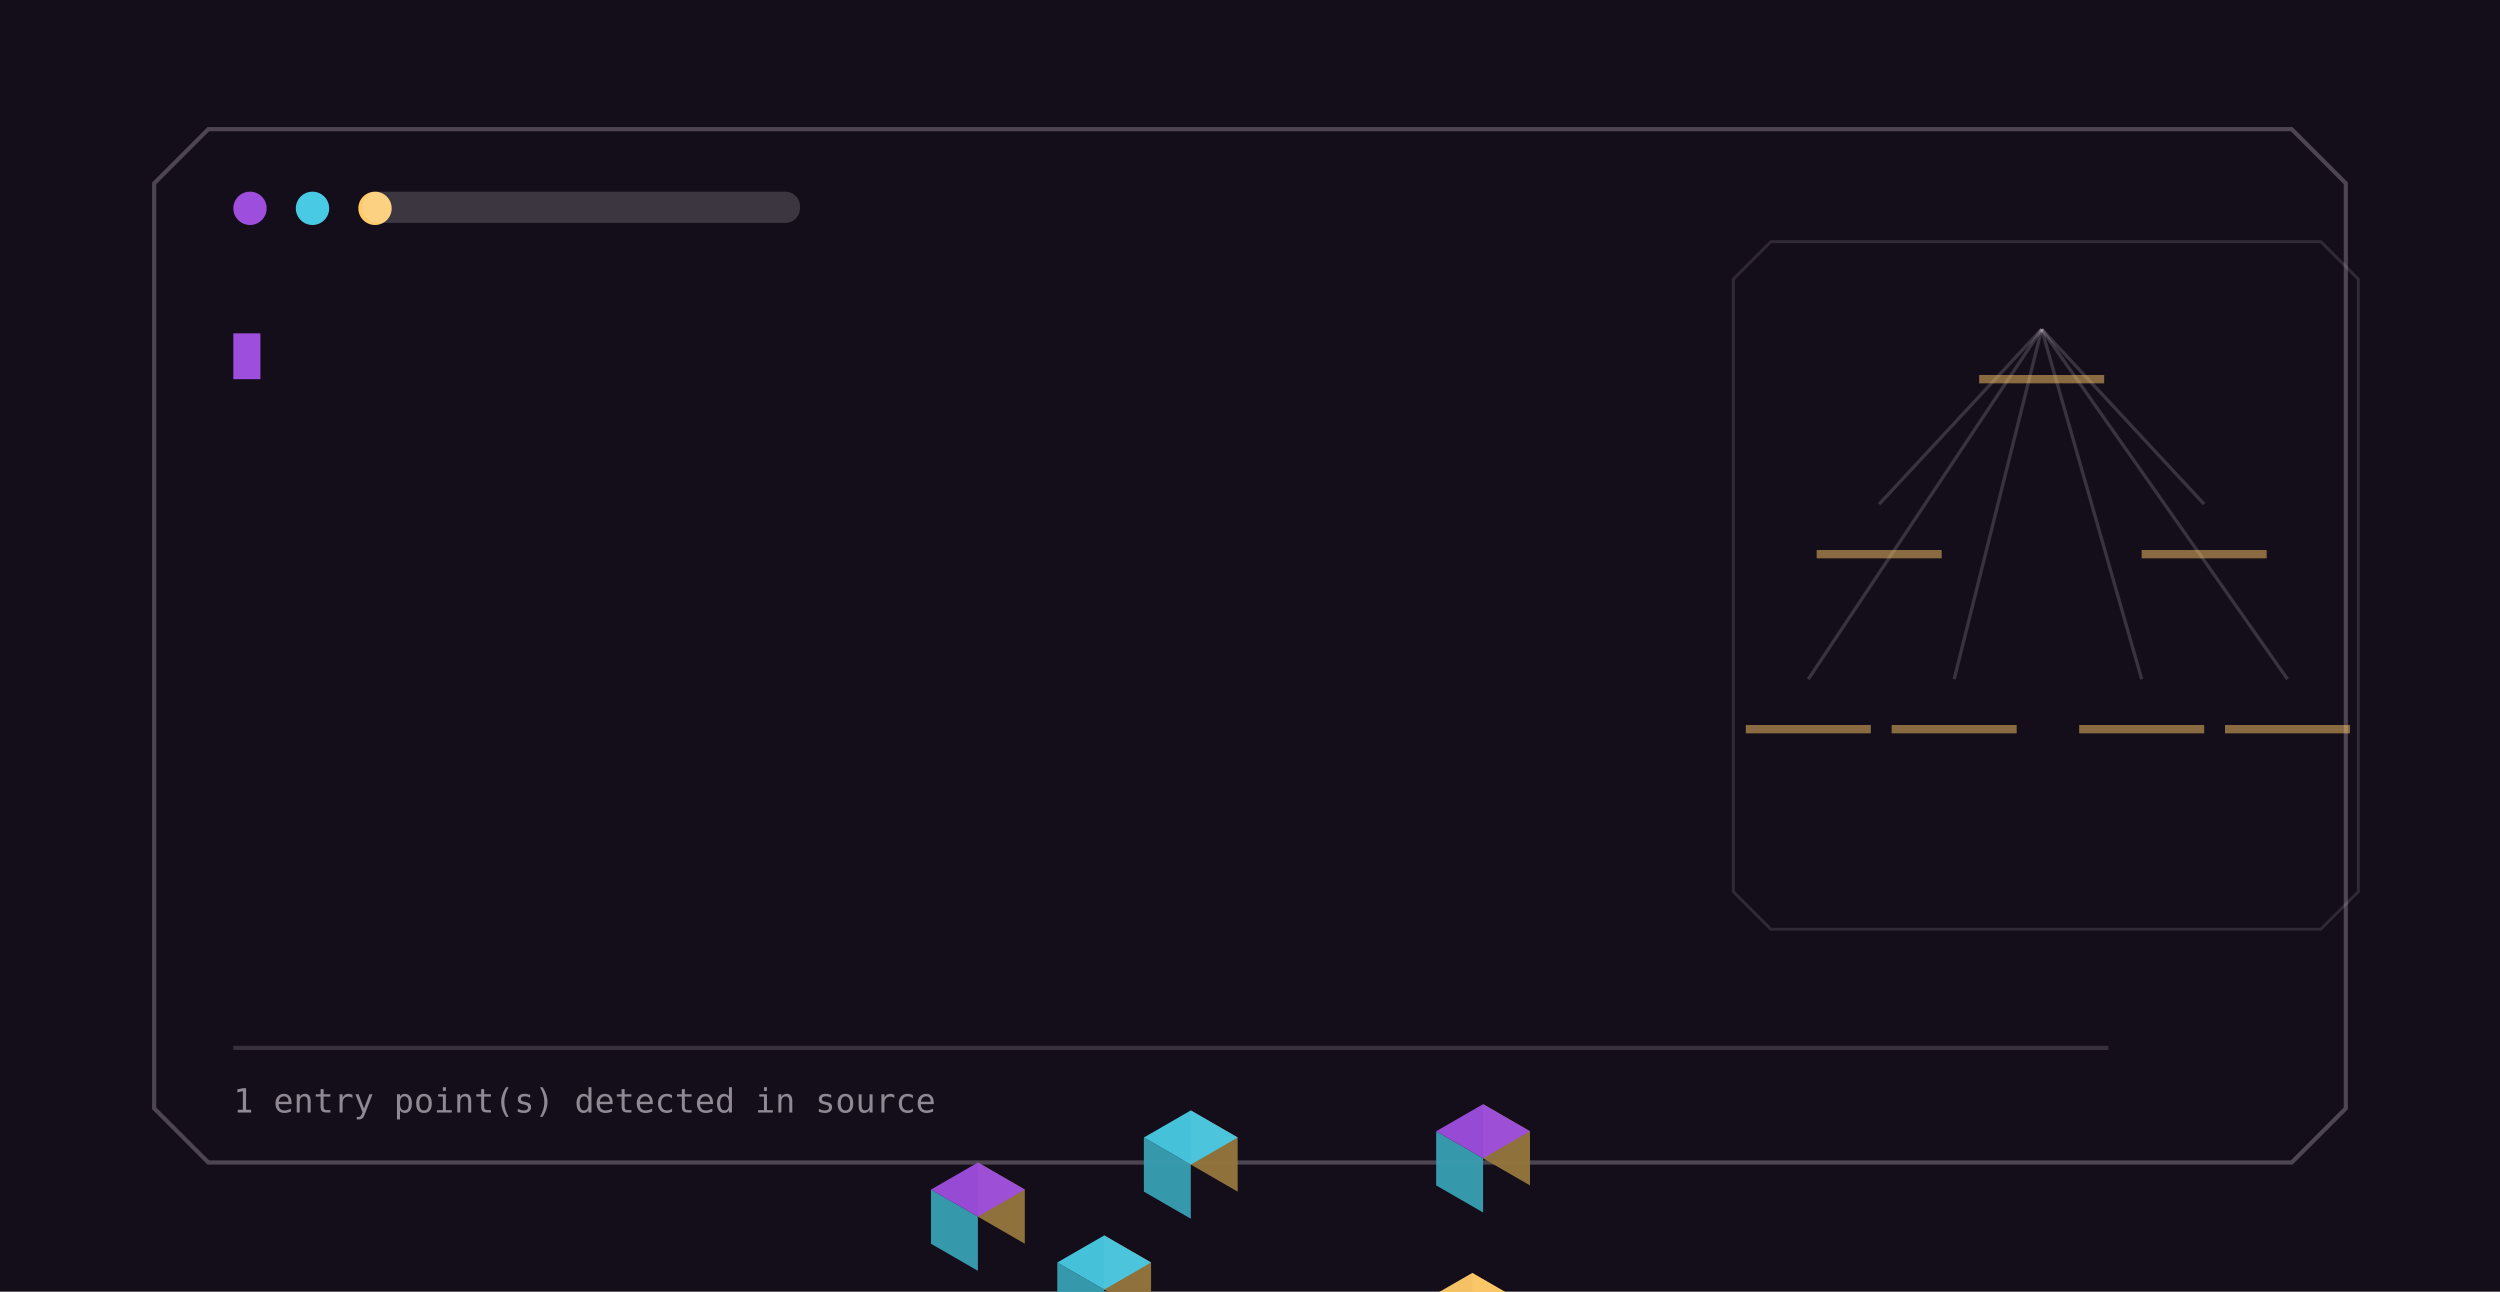
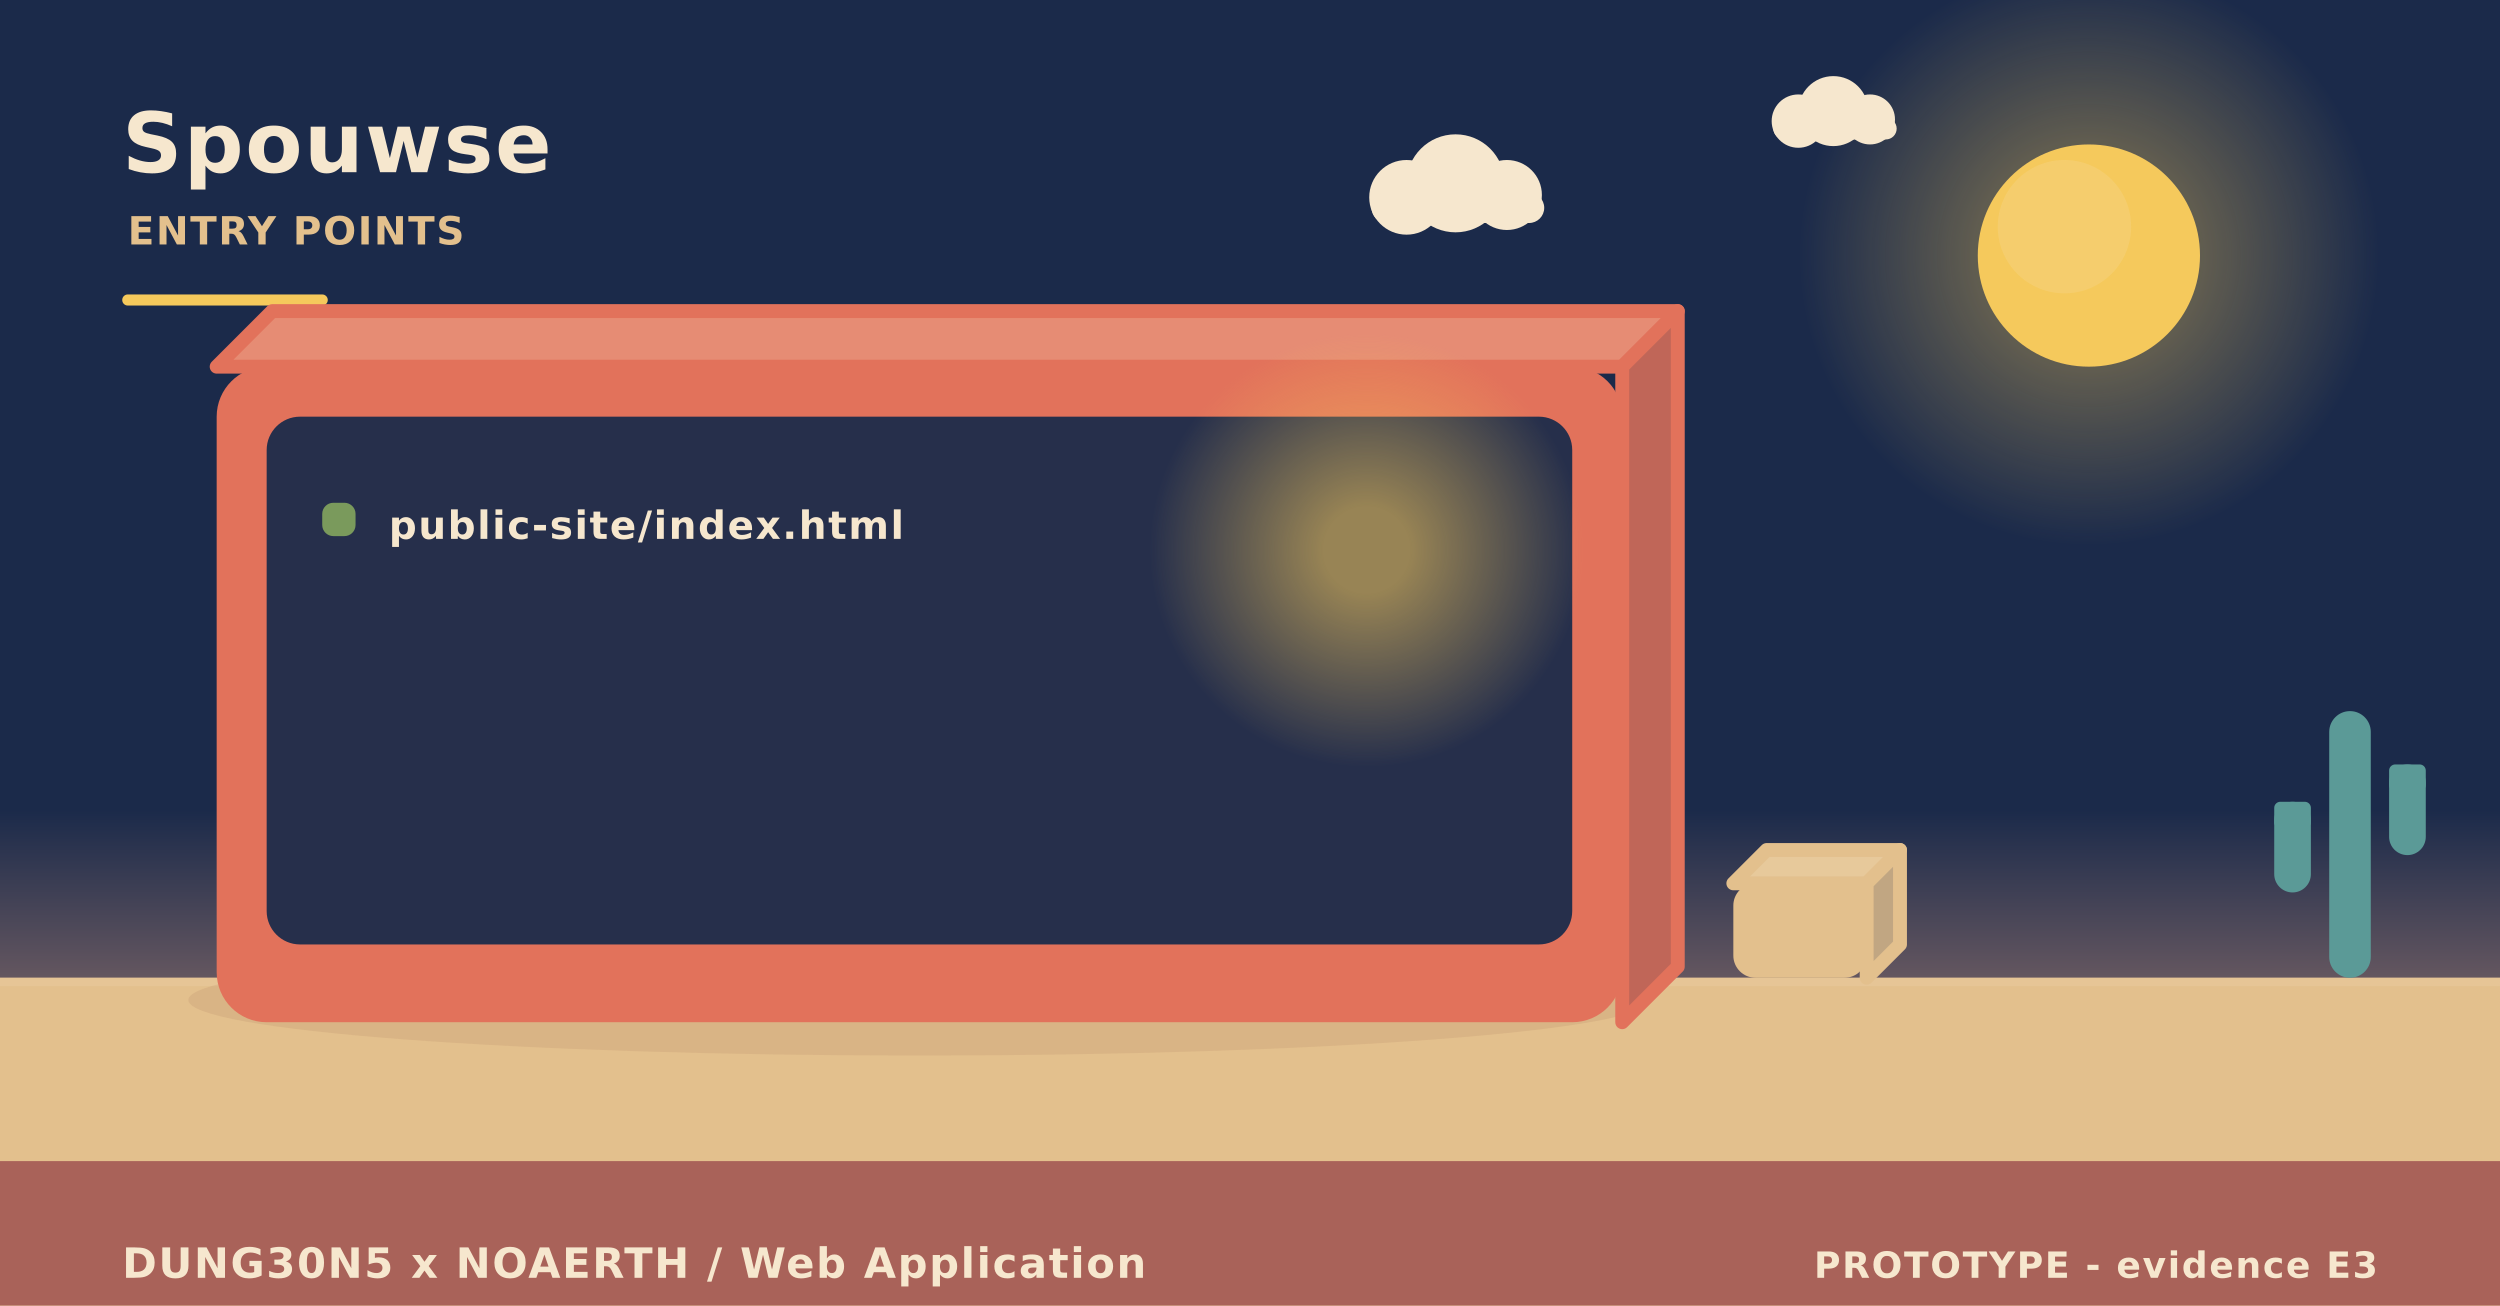
- <svg xmlns="http://www.w3.org/2000/svg" viewBox="0 0 1200 620" width="1200" height="620" role="img" aria-label="Spouwse command surface">
-   <rect width="1200" height="620" fill="#140d1a" />
-   <defs>
-     <linearGradient id="gt" x1="0" y1="0" x2="1" y2="1">
-       <stop offset="0%" stop-color="#9d4edd" />
-       <stop offset="100%" stop-color="#48cae4" />
-     </linearGradient>
-   </defs>
-   <path d="M100.00,62.00 H1100.00 L1126.00,88.00 V532.00 L1100.00,558.00 H100.00 L74.00,532.00 V88.00 Z" fill="none" stroke="rgba(244,238,248,0.300)" stroke-width="2.00" opacity="0.85" />
-   <circle cx="120.00" cy="100.00" r="8.00" fill="#9d4edd" opacity="1.00" />
-   <circle cx="150.00" cy="100.00" r="8.00" fill="#48cae4" opacity="1.00" />
-   <circle cx="180.00" cy="100.00" r="8.00" fill="#ffcb69" opacity="1.00" />
-   <rect x="174.00" y="92.00" width="210.00" height="15.00" rx="7.00" fill="rgba(244,238,248,0.180)" opacity="1.00" />
-   <text x="112" y="148" font-family="ui-monospace,SFMono-Regular,Menlo,monospace" font-size="21" fill="rgba(244,238,248,0.800)" opacity="0">public-site/index.html<animate attributeName="opacity" values="0;1;1;0" dur="1.5s" begin="0.0s" repeatCount="indefinite" />
-   </text>
-   <rect x="112" y="160" width="13" height="22" fill="#9d4edd">
-     <animate attributeName="opacity" values="1;0;1" dur="1.05s" begin="0s" repeatCount="indefinite" />
-   </rect>
-   <path d="M850.00,116.00 H1114.00 L1132.00,134.00 V428.00 L1114.00,446.00 H850.00 L832.00,428.00 V134.00 Z" fill="none" stroke="rgba(244,238,248,0.180)" stroke-width="1.40" opacity="0.70" />
-   <line x1="980.00" y1="158.00" x2="902.00" y2="242.00" stroke="rgba(244,238,248,0.300)" stroke-width="1.60" opacity="0.55" />
-   <line x1="980.00" y1="158.00" x2="1058.00" y2="242.00" stroke="rgba(244,238,248,0.300)" stroke-width="1.60" opacity="0.55" />
-   <line x1="980.00" y1="158.00" x2="868.00" y2="326.00" stroke="rgba(244,238,248,0.300)" stroke-width="1.60" opacity="0.55" />
-   <line x1="980.00" y1="158.00" x2="938.00" y2="326.00" stroke="rgba(244,238,248,0.300)" stroke-width="1.60" opacity="0.55" />
-   <line x1="980.00" y1="158.00" x2="1028.00" y2="326.00" stroke="rgba(244,238,248,0.300)" stroke-width="1.60" opacity="0.55" />
-   <line x1="980.00" y1="158.00" x2="1098.00" y2="326.00" stroke="rgba(244,238,248,0.300)" stroke-width="1.60" opacity="0.55" />
-   <polygon points="711.87,556.00 734.39,569.00 734.39,543.00 711.87,530.00" fill="#94763d" opacity="0.95" />
-   <polygon points="689.36,569.00 711.87,582.00 711.87,556.00 689.36,543.00" fill="#389eb2" opacity="0.95" />
-   <polygon points="711.87,530.00 734.39,543.00 711.87,556.00 689.36,543.00" fill="#9d4edd" opacity="0.95" />
+ <svg xmlns="http://www.w3.org/2000/svg" width="900" height="470" viewBox="0 0 900 470" role="img" aria-label="Spouwse - how it is operated">
+   <linearGradient id="skyt" x1="0" y1="0" x2="0" y2="1">
+     <stop offset="0" stop-color="#1b2a4a" />
+     <stop offset="0.62" stop-color="#1b2a4a" />
+     <stop offset="1" stop-color="#f3ad8a" />
+   </linearGradient>
+   <rect width="900" height="470" fill="url(#skyt)" />
+   <radialGradient id="sunt">
+     <stop offset="0.35" stop-color="#f5c95c" stop-opacity="0.34" />
+     <stop offset="1" stop-color="#f5c95c" stop-opacity="0" />
+   </radialGradient>
+   <circle cx="752" cy="92" r="104" fill="url(#sunt)" />
+   <circle cx="752" cy="92" r="40" fill="#f5c95c" />
+   <circle cx="743.2" cy="81.6" r="24" fill="#f5d27e" opacity="0.5" />
  <g>
-     <rect x="950.00" y="180.00" width="60.00" height="4.00" rx="0.00" fill="rgba(255,203,105,0.500)" opacity="1.00" />
-     <animate attributeName="opacity" values="0.25;1.0;0.25" dur="10.55s" begin="0.0s" repeatCount="indefinite" />
+     <circle cx="524" cy="66" r="17.64" fill="#f6e7ce" />
+     <circle cx="506.36" cy="71.04" r="13.44" fill="#f6e7ce" />
+     <circle cx="542.48" cy="70.2" r="12.6" fill="#f6e7ce" />
+     <rect x="493.76" y="69.36" width="62.16" height="10.92" rx="5.46" fill="#f6e7ce" />
+     <animateTransform attributeName="transform" type="translate" values="0 0;24 0;0 0" dur="36s" begin="0s" repeatCount="indefinite" />
  </g>
-   <polygon points="571.58,559.00 594.09,572.00 594.09,546.00 571.58,533.00" fill="#94763d" opacity="0.95" />
-   <polygon points="549.06,572.00 571.58,585.00 571.58,559.00 549.06,546.00" fill="#389eb2" opacity="0.95" />
-   <polygon points="571.58,533.00 594.09,546.00 571.58,559.00 549.06,546.00" fill="#48cae4" opacity="0.95" />
  <g>
-     <rect x="872.00" y="264.00" width="60.00" height="4.00" rx="0.00" fill="rgba(255,203,105,0.500)" opacity="1.00" />
-     <animate attributeName="opacity" values="0.25;1.0;0.25" dur="10.55s" begin="0.4s" repeatCount="indefinite" />
+     <circle cx="660" cy="40" r="12.6" fill="#f6e7ce" />
+     <circle cx="647.4" cy="43.6" r="9.6" fill="#f6e7ce" />
+     <circle cx="673.2" cy="43" r="9" fill="#f6e7ce" />
+     <rect x="638.4" y="42.4" width="44.4" height="7.8" rx="3.9" fill="#f6e7ce" />
+     <animateTransform attributeName="transform" type="translate" values="0 0;-18 0;0 0" dur="46s" begin="3s" repeatCount="indefinite" />
  </g>
-   <polygon points="706.68,637.00 729.19,650.00 729.19,624.00 706.68,611.00" fill="#94763d" opacity="0.95" />
-   <polygon points="684.16,650.00 706.68,663.00 706.68,637.00 684.16,624.00" fill="#389eb2" opacity="0.95" />
-   <polygon points="706.68,611.00 729.19,624.00 706.68,637.00 684.16,624.00" fill="#ffcb69" opacity="0.95" />
+   <rect x="0" y="352" width="900" height="118" fill="#e3c08d" />
+   <rect x="0" y="352" width="900" height="3" fill="#e6c596" />
+   <text x="44" y="62" font-family="Verdana,DejaVu Sans,sans-serif" font-size="30" font-weight="700" letter-spacing="0.6" fill="#f6e7ce" text-anchor="start">Spouwse</text>
+   <text x="46" y="88" font-family="Verdana,DejaVu Sans,sans-serif" font-size="14" font-weight="700" letter-spacing="0.6" fill="#e3c08d" text-anchor="start">ENTRY POINTS</text>
+   <rect x="44" y="106" width="74" height="4" rx="2" fill="#f5c95c" />
+   <ellipse cx="331" cy="360" rx="263.2" ry="20" fill="rgba(138,90,68,0.11)" />
+   <path d="M78,132 L584,132 L604,112 L98,112 Z" fill="#e68c74" stroke="#e2725b" stroke-width="5" stroke-linejoin="round" />
+   <path d="M584,132 L604,112 L604,348 L584,368 Z" fill="#c06658" stroke="#e2725b" stroke-width="5" stroke-linejoin="round" />
+   <rect x="78" y="132" width="506" height="236" rx="18" fill="#e2725b" />
+   <rect x="96" y="150" width="470" height="190" rx="12" fill="#1b2a4a" opacity="0.94" />
+   <radialGradient id="lamp77860">
+     <stop offset="0.2" stop-color="#f5c95c" stop-opacity="0.55" />
+     <stop offset="1" stop-color="#f5c95c" stop-opacity="0" />
+   </radialGradient>
+   <circle cx="492" cy="198" r="78" fill="url(#lamp77860)" />
+   <rect x="116" y="181" width="12" height="12" rx="4" fill="#7a9a5c" />
  <g>
-     <rect x="1028.00" y="264.00" width="60.00" height="4.00" rx="0.00" fill="rgba(255,203,105,0.500)" opacity="1.00" />
-     <animate attributeName="opacity" values="0.25;1.0;0.25" dur="10.55s" begin="0.8s" repeatCount="indefinite" />
+     <text x="140" y="194" font-family="Verdana,DejaVu Sans,sans-serif" font-size="14" font-weight="700" letter-spacing="0.6" fill="#f6e7ce" text-anchor="start">public-site/index.html</text>
+     <animateTransform attributeName="transform" type="translate" values="0 10;0 0" dur="0.7s" begin="0.4s" fill="freeze" />
  </g>
-   <polygon points="469.39,584.00 491.90,597.00 491.90,571.00 469.39,558.00" fill="#94763d" opacity="0.95" />
-   <polygon points="446.87,597.00 469.39,610.00 469.39,584.00 446.87,571.00" fill="#389eb2" opacity="0.95" />
-   <polygon points="469.39,558.00 491.90,571.00 469.39,584.00 446.87,571.00" fill="#9d4edd" opacity="0.95" />
-   <g>
-     <rect x="838.00" y="348.00" width="60.00" height="4.00" rx="0.00" fill="rgba(255,203,105,0.500)" opacity="1.00" />
-     <animate attributeName="opacity" values="0.25;1.0;0.25" dur="10.55s" begin="1.2s" repeatCount="indefinite" />
-   </g>
-   <polygon points="530.01,619.00 552.52,632.00 552.52,606.00 530.01,593.00" fill="#94763d" opacity="0.95" />
-   <polygon points="507.49,632.00 530.01,645.00 530.01,619.00 507.49,606.00" fill="#389eb2" opacity="0.95" />
-   <polygon points="530.01,593.00 552.52,606.00 530.01,619.00 507.49,606.00" fill="#48cae4" opacity="0.95" />
-   <g>
-     <rect x="908.00" y="348.00" width="60.00" height="4.00" rx="0.00" fill="rgba(255,203,105,0.500)" opacity="1.00" />
-     <animate attributeName="opacity" values="0.25;1.0;0.25" dur="10.55s" begin="1.6s" repeatCount="indefinite" />
-   </g>
-   <polygon points="607.95,664.00 630.47,677.00 630.47,651.00 607.95,638.00" fill="#94763d" opacity="0.95" />
-   <polygon points="585.43,677.00 607.95,690.00 607.95,664.00 585.43,651.00" fill="#389eb2" opacity="0.95" />
-   <polygon points="607.95,638.00 630.47,651.00 607.95,664.00 585.43,651.00" fill="#ffcb69" opacity="0.95" />
-   <g>
-     <rect x="998.00" y="348.00" width="60.00" height="4.00" rx="0.00" fill="rgba(255,203,105,0.500)" opacity="1.00" />
-     <animate attributeName="opacity" values="0.25;1.0;0.25" dur="10.55s" begin="2.0s" repeatCount="indefinite" />
-   </g>
-   <polygon points="668.57,699.00 691.09,712.00 691.09,686.00 668.57,673.00" fill="#94763d" opacity="0.95" />
-   <polygon points="646.05,712.00 668.57,725.00 668.57,699.00 646.05,686.00" fill="#389eb2" opacity="0.95" />
-   <polygon points="668.57,673.00 691.09,686.00 668.57,699.00 646.05,686.00" fill="#9d4edd" opacity="0.95" />
-   <g>
-     <rect x="1068.00" y="348.00" width="60.00" height="4.00" rx="0.00" fill="rgba(255,203,105,0.500)" opacity="1.00" />
-     <animate attributeName="opacity" values="0.25;1.0;0.25" dur="10.55s" begin="2.4s" repeatCount="indefinite" />
-   </g>
-   <rect x="112.00" y="502.00" width="900.00" height="2.00" rx="0.00" fill="rgba(244,238,248,0.160)" opacity="1.00" />
-   <text x="112" y="534" font-family="ui-monospace,Menlo,monospace" font-size="16" fill="rgba(244,238,248,0.550)">1 entry point(s) detected in source</text>
+   <path d="M624,318 L672,318 L684,306 L636,306 Z" fill="#e7c99b" stroke="#e3c08d" stroke-width="5" stroke-linejoin="round" />
+   <path d="M672,318 L684,306 L684,340 L672,352 Z" fill="#c1a682" stroke="#e3c08d" stroke-width="5" stroke-linejoin="round" />
+   <rect x="624" y="318" width="48" height="34" rx="8" fill="#e3c08d" />
+   <rect x="838.52" y="256" width="14.96" height="96" rx="7.48" fill="#5b9a97" />
+   <rect x="818.72" y="288.64" width="13.2" height="32.64" rx="6.6" fill="#5b9a97" />
+   <rect x="818.72" y="288.64" width="13.2" height="9.6" rx="2.2" fill="#5b9a97" />
+   <rect x="860.08" y="275.2" width="13.2" height="32.64" rx="6.6" fill="#5b9a97" />
+   <rect x="860.08" y="275.2" width="13.2" height="9.6" rx="2.2" fill="#5b9a97" />
+   <rect x="0" y="418" width="900" height="52" rx="0" fill="#a65c56" opacity="0.94" />
+   <text x="44" y="460" font-family="Verdana,DejaVu Sans,sans-serif" font-size="15" font-weight="700" letter-spacing="0.6" fill="#f6e7ce" text-anchor="start">DUNG30N5 x NOAERTH  /  Web Application</text>
+   <text x="856" y="460" font-family="Verdana,DejaVu Sans,sans-serif" font-size="13" font-weight="700" letter-spacing="0.6" fill="#f6e7ce" text-anchor="end">PROTOTYPE  -  evidence E3</text>
</svg>
